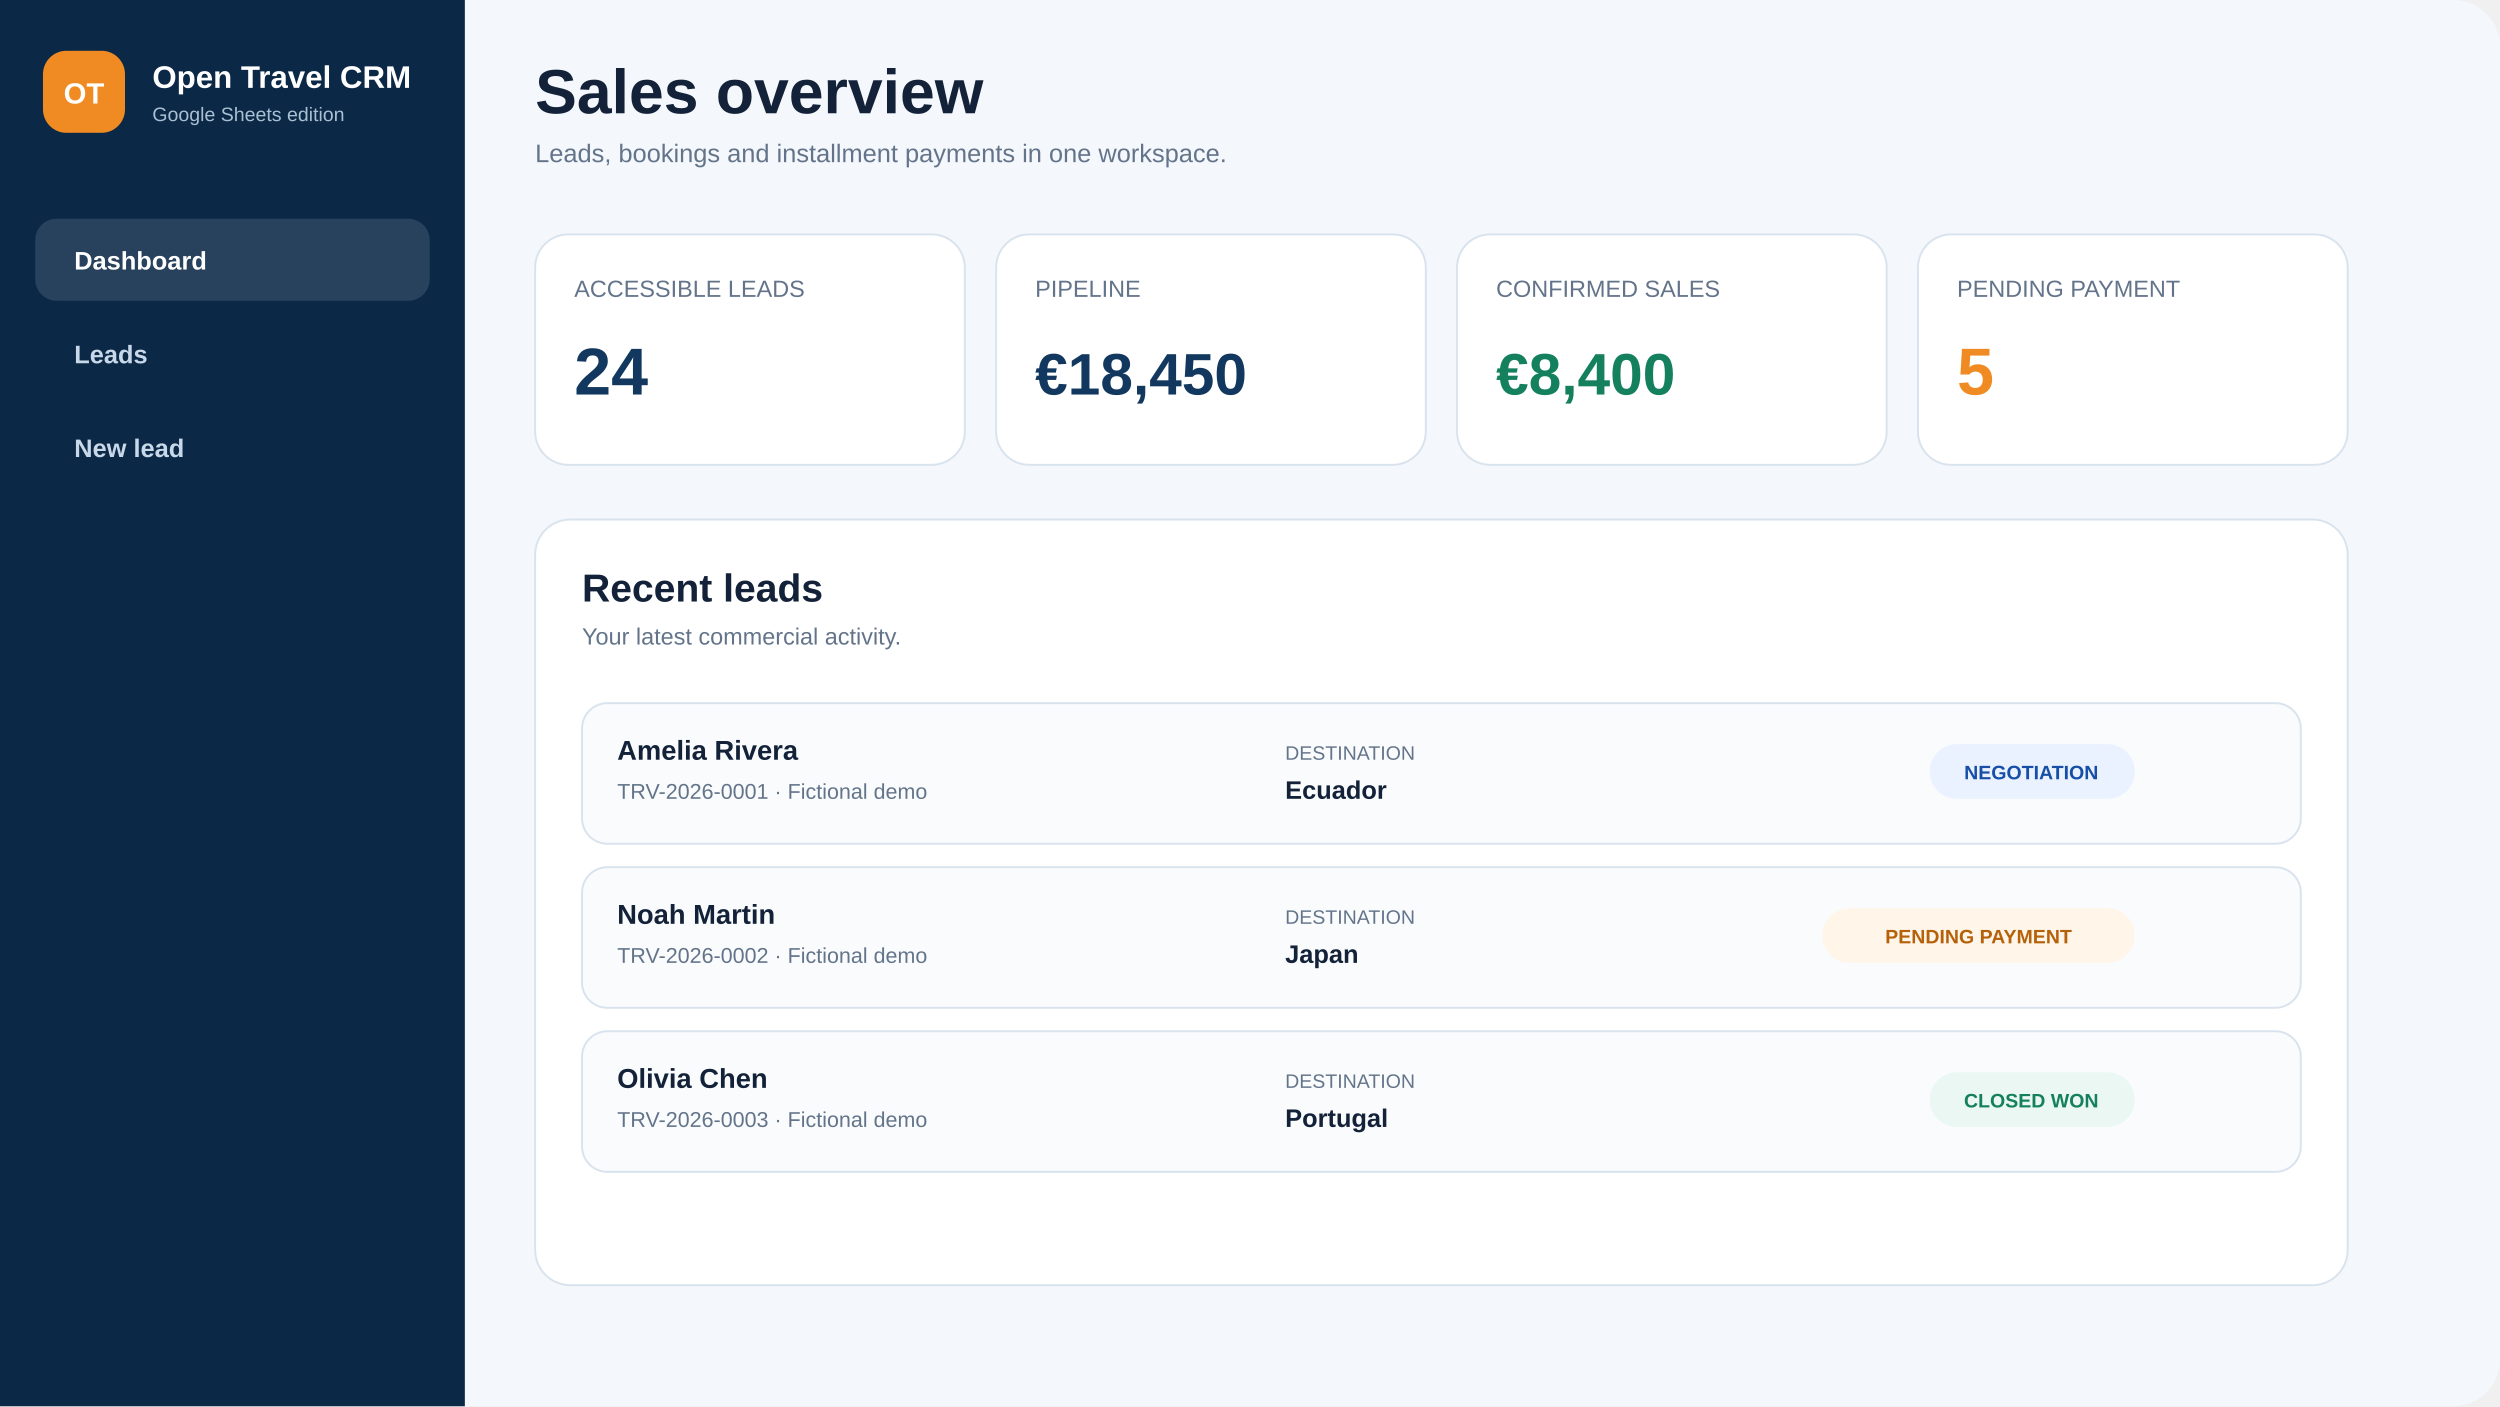
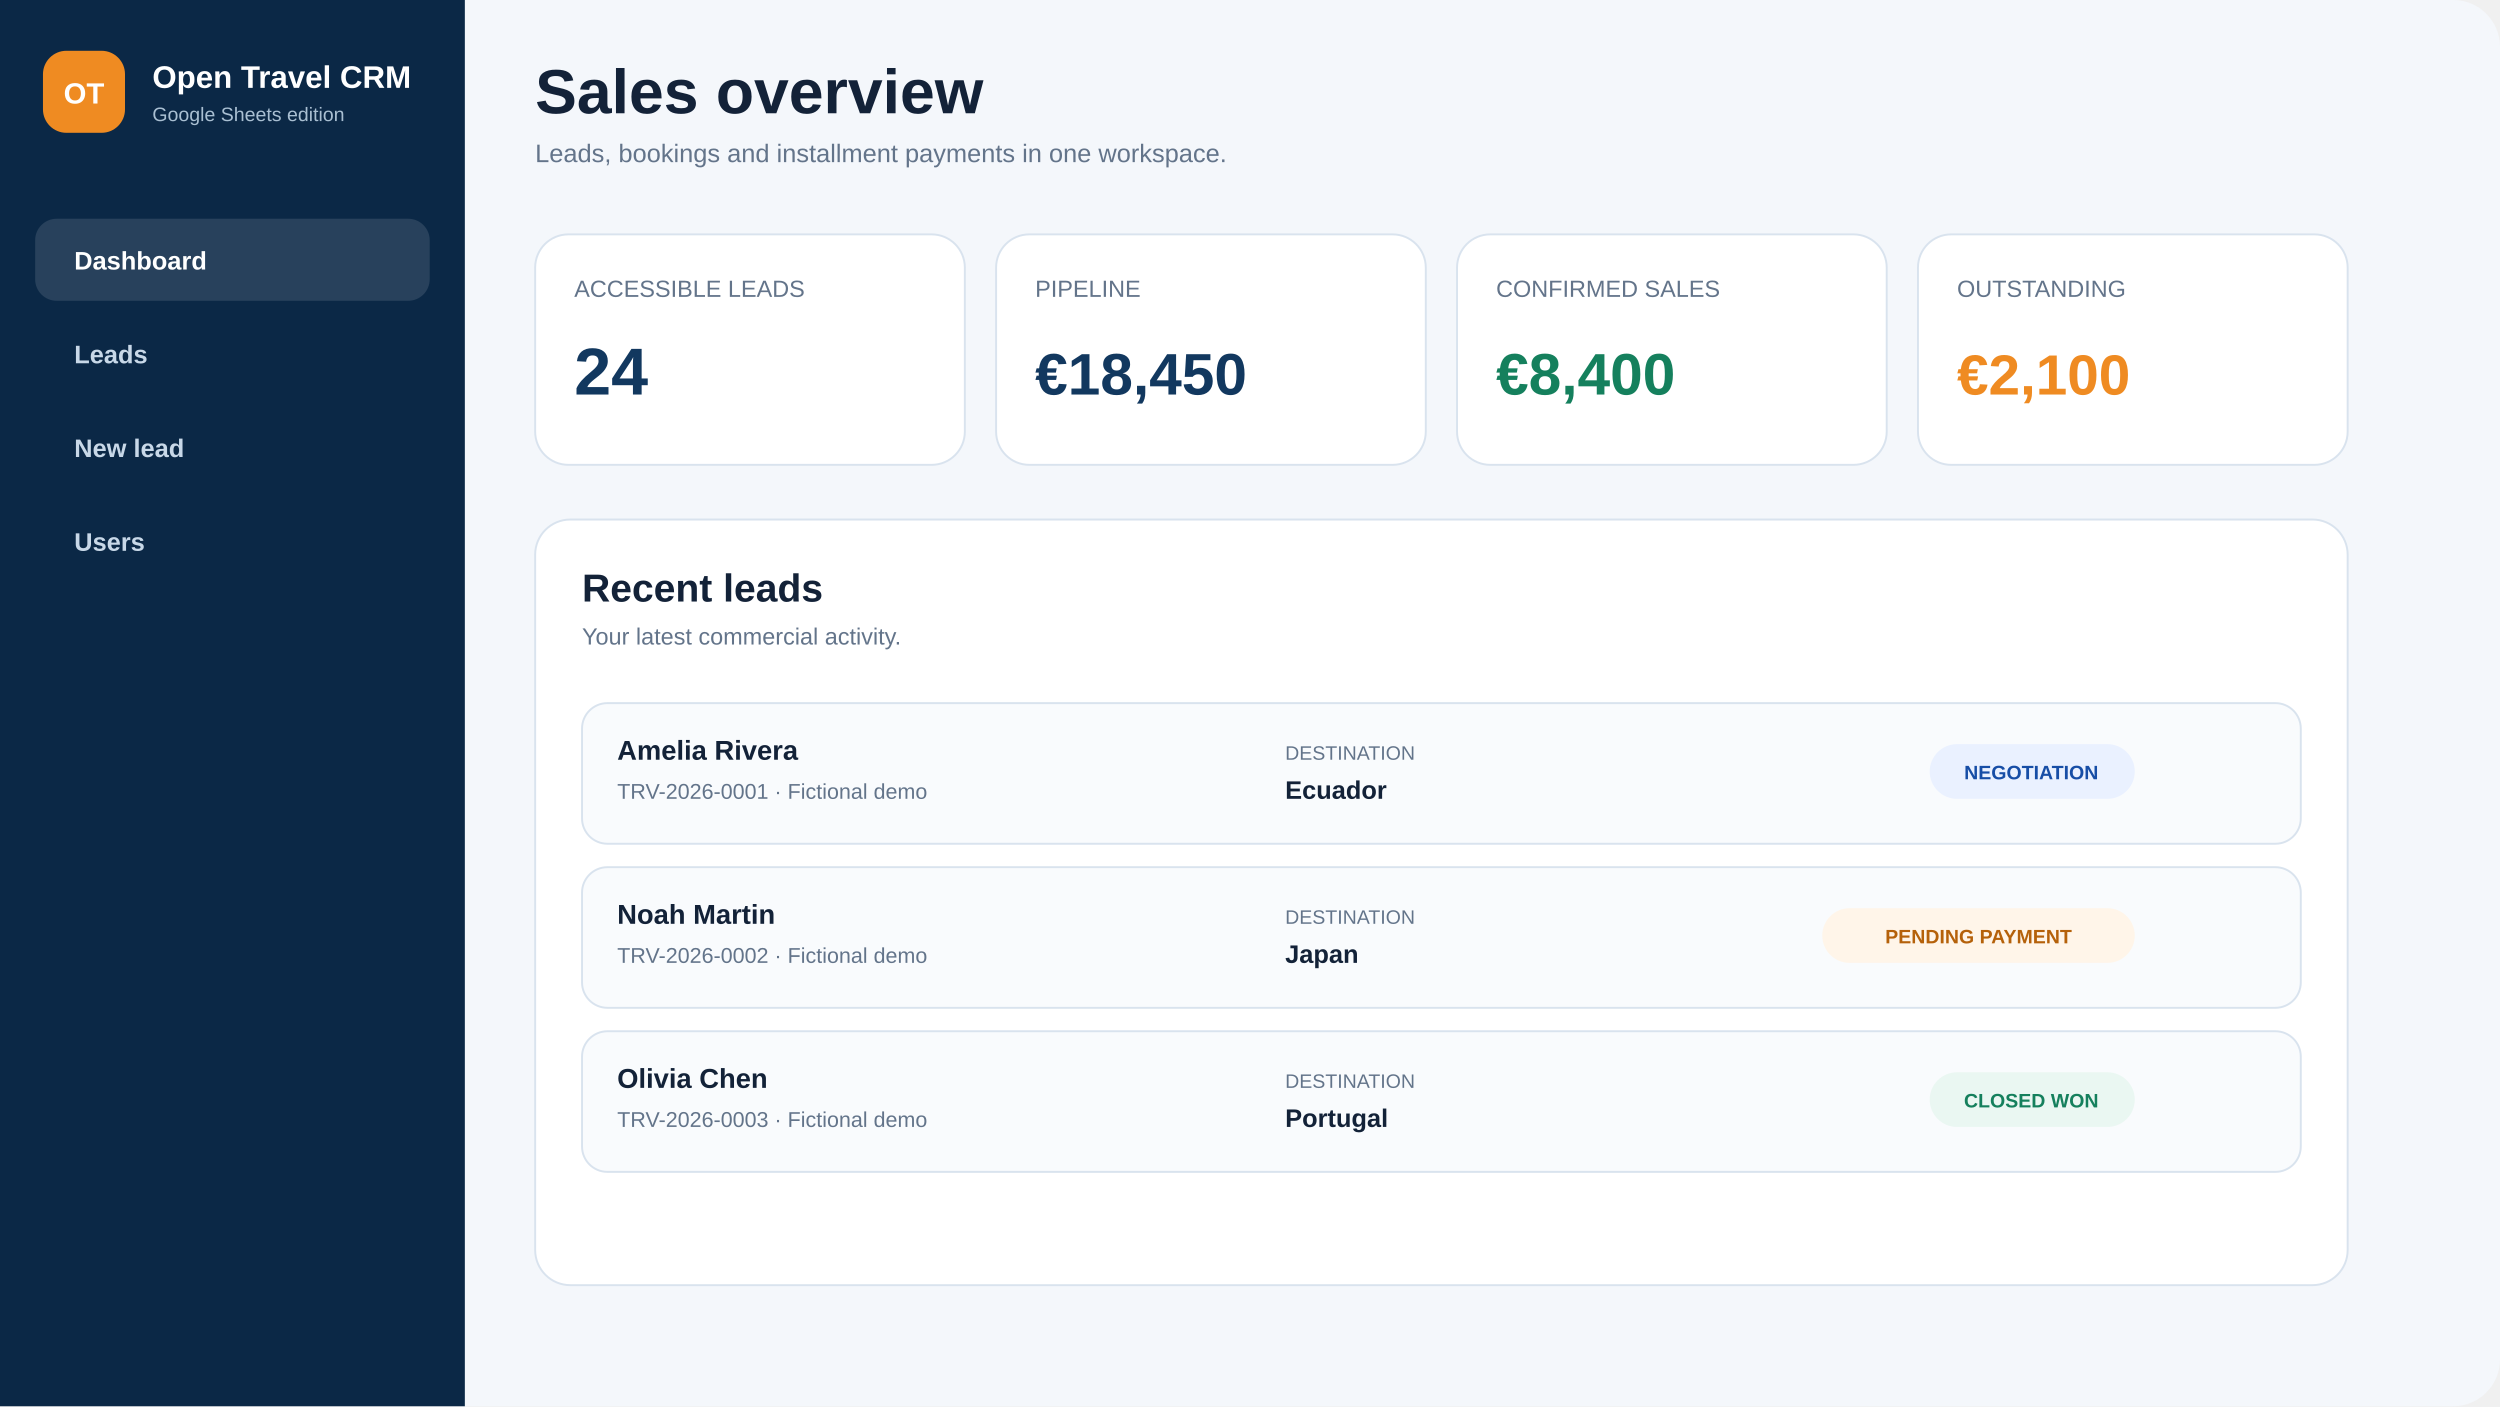
<svg xmlns="http://www.w3.org/2000/svg" width="1280" height="720" viewBox="0 0 1280 720" role="img" aria-labelledby="title desc">
  <rect width="1280" height="720" rx="24" fill="#f4f7fb" />
  <rect width="238" height="720" fill="#0b2846" />
  <rect x="22" y="26" width="42" height="42" rx="12" fill="#ef8b22" />
  <text x="43" y="53" text-anchor="middle" font-family="Arial" font-size="15" font-weight="800" fill="#fff">OT</text>
  <text x="78" y="45" font-family="Arial" font-size="16" font-weight="700" fill="#fff">Open Travel CRM</text>
  <text x="78" y="62" font-family="Arial" font-size="10" fill="#a9bfd2">Google Sheets edition</text>
  <rect x="18" y="112" width="202" height="42" rx="11" fill="#ffffff" opacity=".12" />
  <text x="38" y="138" font-family="Arial" font-size="13" font-weight="700" fill="#fff">Dashboard</text>
  <text x="38" y="186" font-family="Arial" font-size="13" font-weight="700" fill="#c8d8e8">Leads</text>
  <text x="38" y="234" font-family="Arial" font-size="13" font-weight="700" fill="#c8d8e8">New lead</text>
+   <text x="38" y="282" font-family="Arial" font-size="13" font-weight="700" fill="#c8d8e8">Users</text>
  <text x="274" y="58" font-family="Arial" font-size="32" font-weight="800" fill="#132238">Sales overview</text>
  <text x="274" y="83" font-family="Arial" font-size="13" fill="#63748a">Leads, bookings and installment payments in one workspace.</text>
  <g transform="translate(274 120)" font-family="Arial">
    <g>
      <rect width="220" height="118" rx="17" fill="#fff" stroke="#d9e3ee" />
      <text x="20" y="32" font-size="12" fill="#63748a">ACCESSIBLE LEADS</text>
      <text x="20" y="82" font-size="34" font-weight="800" fill="#12385f">24</text>
    </g>
    <g transform="translate(236)">
      <rect width="220" height="118" rx="17" fill="#fff" stroke="#d9e3ee" />
      <text x="20" y="32" font-size="12" fill="#63748a">PIPELINE</text>
      <text x="20" y="82" font-size="30" font-weight="800" fill="#12385f">€18,450</text>
    </g>
    <g transform="translate(472)">
      <rect width="220" height="118" rx="17" fill="#fff" stroke="#d9e3ee" />
      <text x="20" y="32" font-size="12" fill="#63748a">CONFIRMED SALES</text>
      <text x="20" y="82" font-size="30" font-weight="800" fill="#15805d">€8,400</text>
    </g>
    <g transform="translate(708)">
      <rect width="220" height="118" rx="17" fill="#fff" stroke="#d9e3ee" />
-       <text x="20" y="32" font-size="12" fill="#63748a">PENDING PAYMENT</text>
-       <text x="20" y="82" font-size="34" font-weight="800" fill="#ef8b22">5</text>
+       <text x="20" y="32" font-size="12" fill="#63748a">OUTSTANDING</text>
+       <text x="20" y="82" font-size="29" font-weight="800" fill="#ef8b22">€2,100</text>
    </g>
  </g>
  <g transform="translate(274 266)" font-family="Arial">
    <rect width="928" height="392" rx="18" fill="#fff" stroke="#d9e3ee" />
    <text x="24" y="42" font-size="20" font-weight="800" fill="#132238">Recent leads</text>
    <text x="24" y="64" font-size="12" fill="#63748a">Your latest commercial activity.</text>
    <g transform="translate(24 94)">
      <rect width="880" height="72" rx="13" fill="#f9fbfd" stroke="#d9e3ee" />
      <text x="18" y="29" font-size="14" font-weight="700" fill="#132238">Amelia Rivera</text>
      <text x="18" y="49" font-size="11" fill="#63748a">TRV-2026-0001 · Fictional demo</text>
      <text x="360" y="29" font-size="10" fill="#63748a">DESTINATION</text>
      <text x="360" y="49" font-size="13" font-weight="700" fill="#132238">Ecuador</text>
      <rect x="690" y="21" width="105" height="28" rx="14" fill="#eaf1ff" />
      <text x="742" y="39" text-anchor="middle" font-size="10" font-weight="700" fill="#174ea6">NEGOTIATION</text>
    </g>
    <g transform="translate(24 178)">
      <rect width="880" height="72" rx="13" fill="#f9fbfd" stroke="#d9e3ee" />
      <text x="18" y="29" font-size="14" font-weight="700" fill="#132238">Noah Martin</text>
      <text x="18" y="49" font-size="11" fill="#63748a">TRV-2026-0002 · Fictional demo</text>
      <text x="360" y="29" font-size="10" fill="#63748a">DESTINATION</text>
      <text x="360" y="49" font-size="13" font-weight="700" fill="#132238">Japan</text>
      <rect x="635" y="21" width="160" height="28" rx="14" fill="#fff5e9" />
      <text x="715" y="39" text-anchor="middle" font-size="10" font-weight="700" fill="#b5610a">PENDING PAYMENT</text>
    </g>
    <g transform="translate(24 262)">
      <rect width="880" height="72" rx="13" fill="#f9fbfd" stroke="#d9e3ee" />
      <text x="18" y="29" font-size="14" font-weight="700" fill="#132238">Olivia Chen</text>
      <text x="18" y="49" font-size="11" fill="#63748a">TRV-2026-0003 · Fictional demo</text>
      <text x="360" y="29" font-size="10" fill="#63748a">DESTINATION</text>
      <text x="360" y="49" font-size="13" font-weight="700" fill="#132238">Portugal</text>
      <rect x="690" y="21" width="105" height="28" rx="14" fill="#eaf7f2" />
      <text x="742" y="39" text-anchor="middle" font-size="10" font-weight="700" fill="#15805d">CLOSED WON</text>
    </g>
  </g>
</svg>
